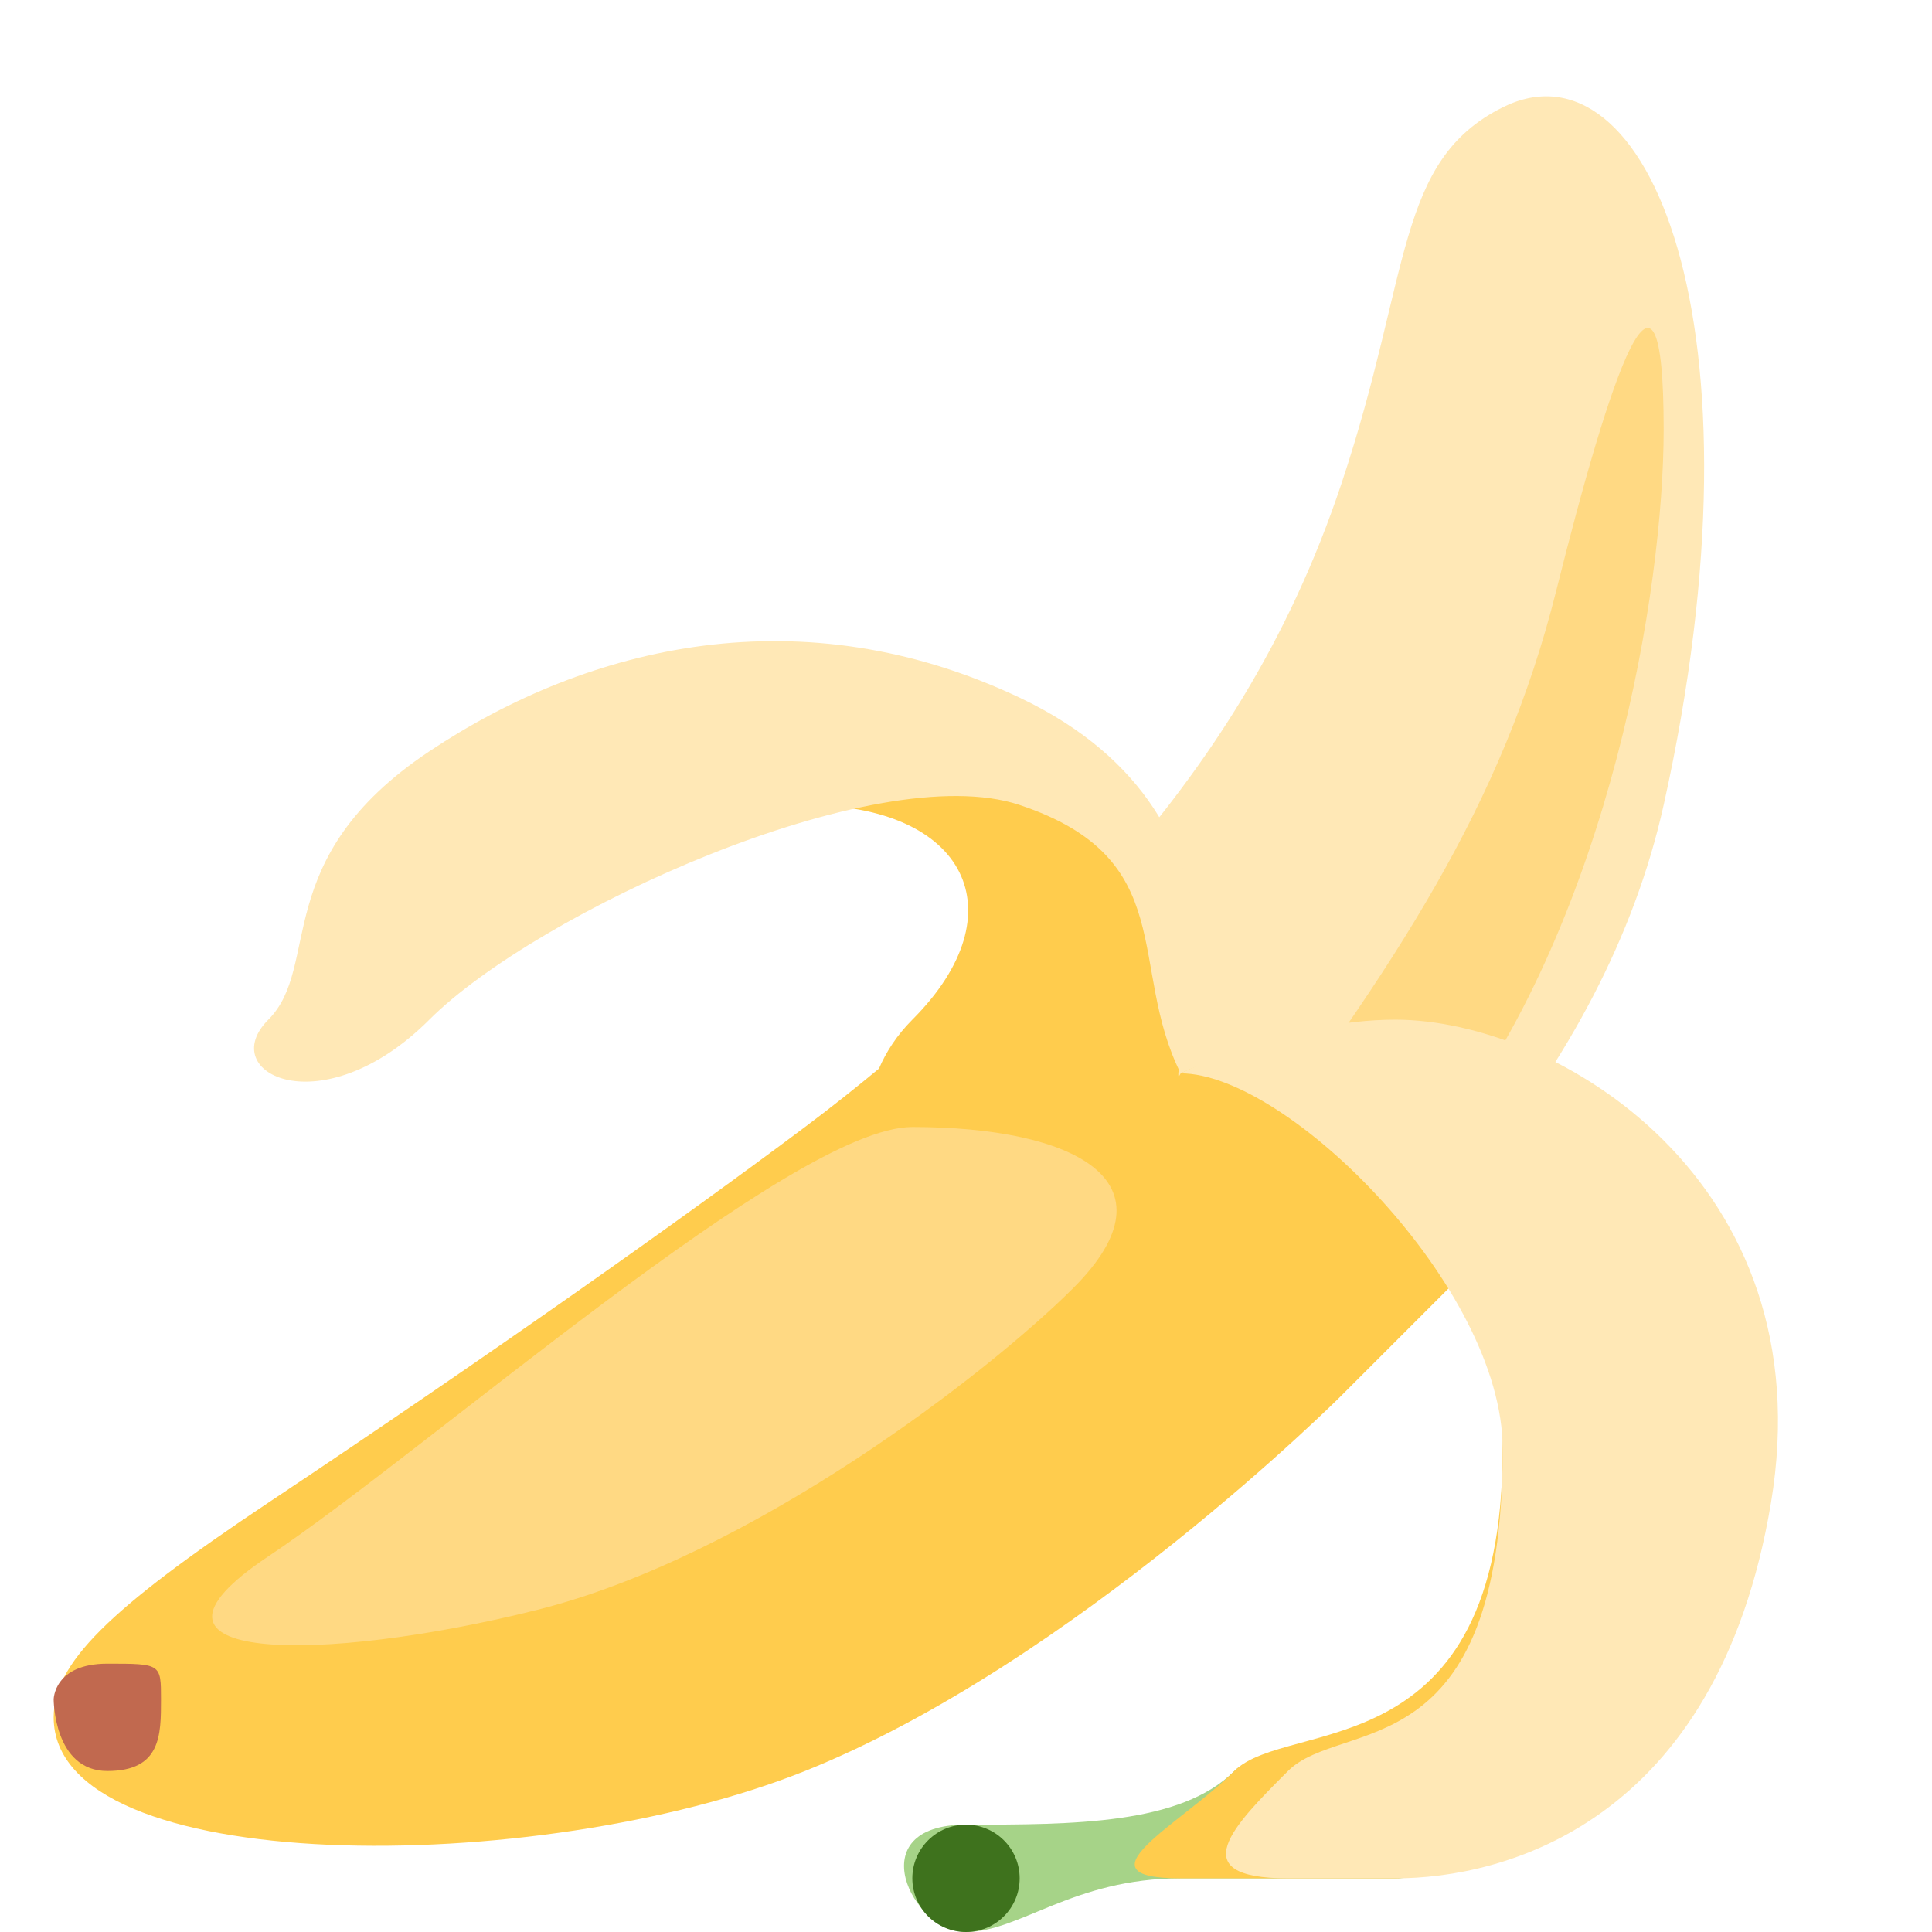
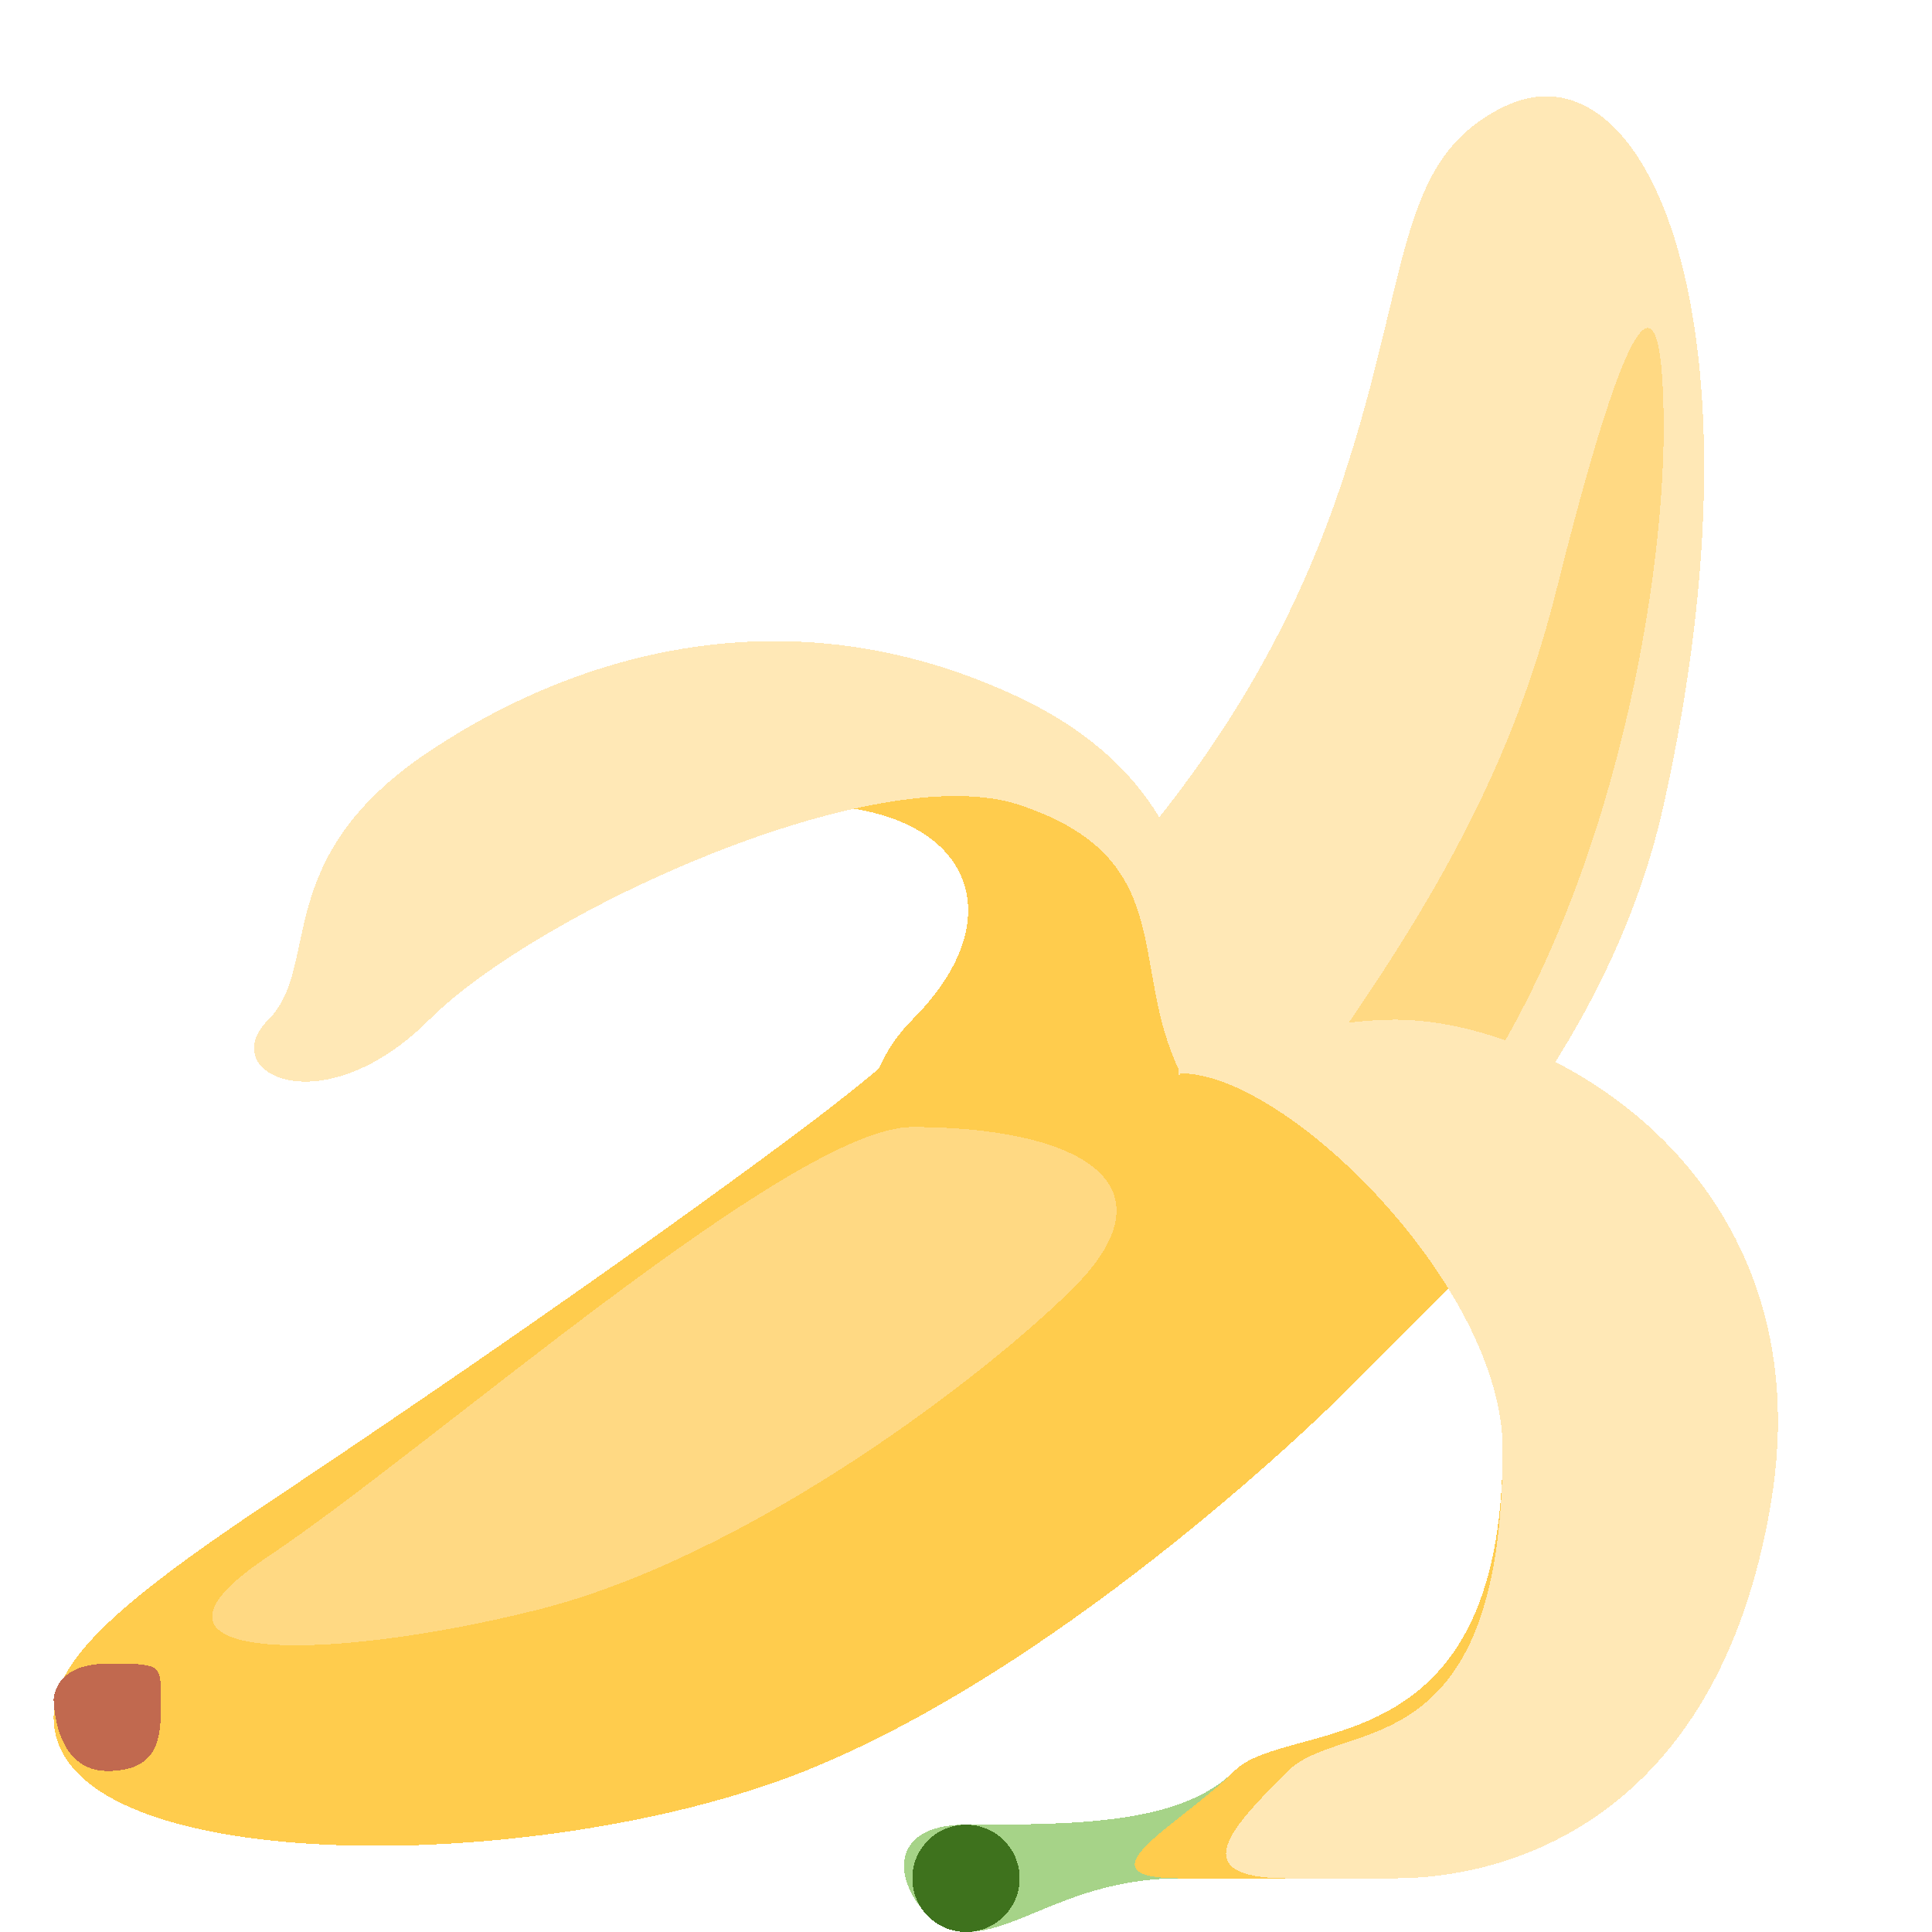
- <svg xmlns="http://www.w3.org/2000/svg" viewBox="0 0 36 36">
-   <path fill="#FFE8B6" d="M28 2c2.684-1.342 5 4 3 13-1.106 4.977-5 9-9 12s-11-1-7-5 8-7 10-13c1.304-3.912 1-6 3-7z" />
-   <path fill="#FFD983" d="M31 8c0 3-1 9-4 13s-7 5-4 1 5-7 6-11 2-7 2-3z" />
-   <path fill="#FFCC4D" d="M22 20c-.296.592 1.167-3.833-3-6-1.984-1.032-10 1-4 1 3 0 4 2 2 4-.291.292-.489.603-.622.912-.417.346-.873.709-1.378 1.088-2.263 1.697-5.84 4.227-10 7-3 2-4 3-4 4 0 3 9 3 14 1s10-7 10-7l4-4c-3-4-7-2-7-2z" />
-   <path fill="#FFE8B6" d="M22 20s1.792-4.729-3-7c-4.042-1.916-8-1-11 1s-2 4-3 5 1 2 3 0 8.316-4.895 11-4c3 1 2 2.999 3 5z" />
-   <path fill="#A6D388" d="M26 35h-4c-2 0-3 1-4 1s-2-2 0-2 4 0 5-1 5 2 3 2z" />
-   <circle fill="#3E721D" cx="18" cy="35" r="1" />
-   <path fill="#FFCC4D" d="M32.208 28S28 35 26 35h-4c-2 0 0-1 1-2s5 0 5-6c0-3 4.208 1 4.208 1z" />
-   <path fill="#FFE8B6" d="M26 19c3 0 8 3 7 9s-5 7-7 7h-2c-2 0-1-1 0-2s4 0 4-6c0-3-4-7-6-7 0 0 2-1 4-1z" />
-   <path fill="#FFD983" d="M17 21c3 0 5 1 3 3-1.581 1.581-6 5-10 6s-8 1-5-1 9.764-8 12-8z" />
-   <path fill="#C1694F" d="M2 31c1 0 1 0 1 .667C3 32.333 3 33 2 33s-1-1.333-1-1.333S1 31 2 31z" />
+ <svg xmlns="http://www.w3.org/2000/svg" viewBox="0 0 36 36" version="1.1" id="svg22" shape-rendering="crispEdges">
+   <defs id="defs26" />
+   <path fill="#FFE8B6" d="M28 2c2.684-1.342 5 4 3 13-1.106 4.977-5 9-9 12s-11-1-7-5 8-7 10-13c1.304-3.912 1-6 3-7z" id="path2" />
+   <path fill="#FFD983" d="M31 8c0 3-1 9-4 13s-7 5-4 1 5-7 6-11 2-7 2-3z" id="path4" />
+   <path fill="#FFCC4D" d="M22 20c-.296.592 1.167-3.833-3-6-1.984-1.032-10 1-4 1 3 0 4 2 2 4-.291.292-.489.603-.622.912-.417.346-.873.709-1.378 1.088-2.263 1.697-5.84 4.227-10 7-3 2-4 3-4 4 0 3 9 3 14 1s10-7 10-7l4-4c-3-4-7-2-7-2z" id="path6" />
+   <path fill="#FFE8B6" d="M22 20s1.792-4.729-3-7c-4.042-1.916-8-1-11 1s-2 4-3 5 1 2 3 0 8.316-4.895 11-4c3 1 2 2.999 3 5z" id="path8" />
+   <path fill="#A6D388" d="M26 35h-4c-2 0-3 1-4 1s-2-2 0-2 4 0 5-1 5 2 3 2z" id="path10" />
+   <circle fill="#3E721D" cx="18" cy="35" r="1" id="circle12" />
+   <path fill="#FFCC4D" d="M32.208 28S28 35 26 35h-4c-2 0 0-1 1-2s5 0 5-6c0-3 4.208 1 4.208 1z" id="path14" />
+   <path fill="#FFE8B6" d="M26 19c3 0 8 3 7 9s-5 7-7 7h-2c-2 0-1-1 0-2s4 0 4-6c0-3-4-7-6-7 0 0 2-1 4-1z" id="path16" />
+   <path fill="#FFD983" d="M17 21c3 0 5 1 3 3-1.581 1.581-6 5-10 6s-8 1-5-1 9.764-8 12-8z" id="path18" />
+   <path fill="#C1694F" d="M2 31c1 0 1 0 1 .667C3 32.333 3 33 2 33s-1-1.333-1-1.333S1 31 2 31z" id="path20" />
</svg>
